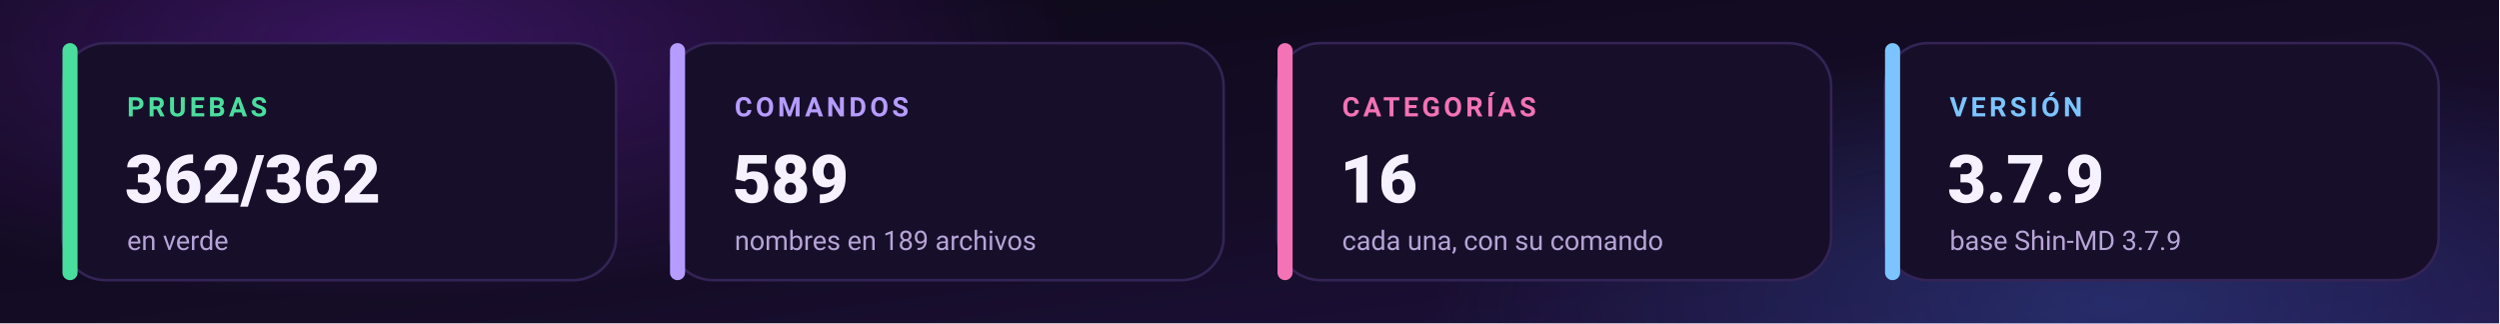
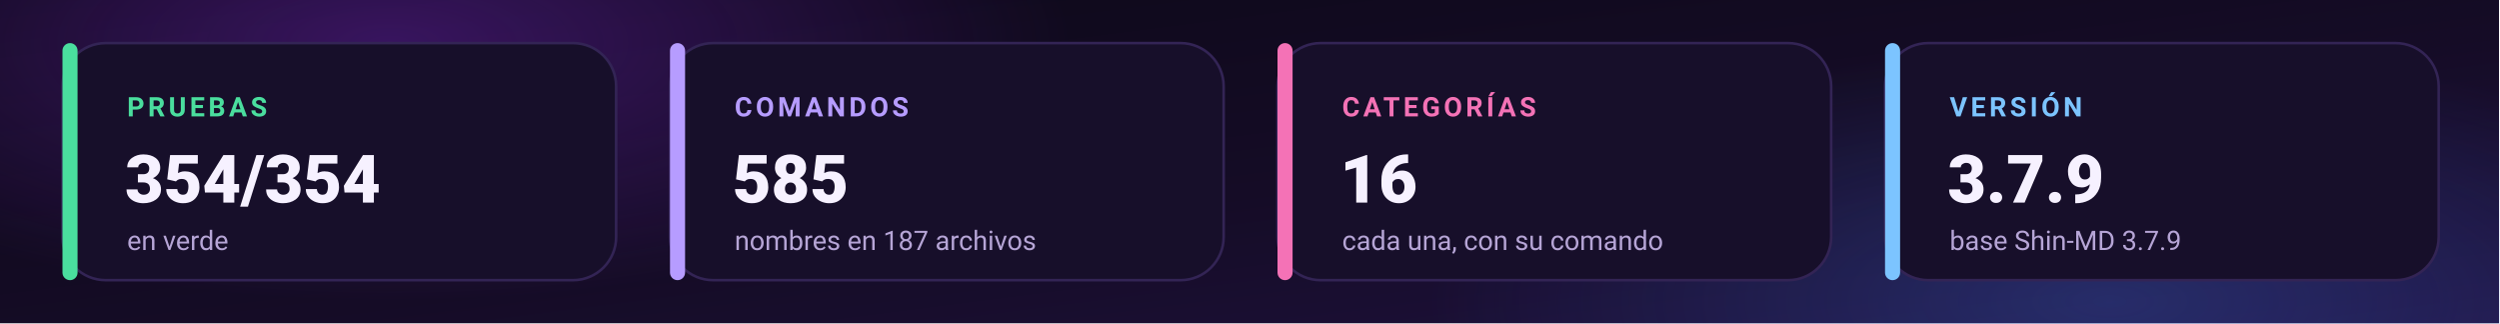
- <svg xmlns="http://www.w3.org/2000/svg" viewBox="0 0 1160 150" width="1160" height="150" role="img" aria-label="Cifras reales de Ado-Bot: 362 pruebas, 589 nombres de comando, 16 categorías, versión 3.7.9">
+ <svg xmlns="http://www.w3.org/2000/svg" viewBox="0 0 1160 150" width="1160" height="150" role="img" aria-label="Cifras reales de Ado-Bot: 354 pruebas, 585 nombres de comando, 16 categorías, versión 3.7.9">
  <defs>
    <style>
@keyframes vaiven { 0% { transform: translateX(-620px) } 100% { transform: translateX(1500px) } }
@keyframes respirar { 0%,100% { opacity: .45 } 50% { opacity: .8 } }
@keyframes latir { 0%,100% { opacity: .25; transform: scale(1) } 50% { opacity: .7; transform: scale(1.35) } }
@keyframes recorrer { 0% { transform: translateX(-320px) } 100% { transform: translateX(1240px) } }
.brillo { animation: vaiven 11s linear infinite; }
.halo { animation: respirar 9s ease-in-out infinite; }
.punto { animation: latir 5s ease-in-out infinite; transform-origin: center; }
.destello { animation: recorrer 7s ease-in-out infinite; }
@media (prefers-reduced-motion: reduce) {
  .brillo, .halo, .punto, .destello { animation: none }
}</style>
    <linearGradient id="fondo" x1="0" y1="0" x2="1" y2="1">
      <stop offset="0" stop-color="#0C0817" />
      <stop offset=".55" stop-color="#150C26" />
      <stop offset="1" stop-color="#1F1140" />
    </linearGradient>
    <radialGradient id="haloA" cx="0.5" cy="0.5" r="0.5">
      <stop offset="0" stop-color="#8A2BE2" stop-opacity=".34" />
      <stop offset="1" stop-color="#8A2BE2" stop-opacity="0" />
    </radialGradient>
    <radialGradient id="haloB" cx="0.5" cy="0.5" r="0.5">
      <stop offset="0" stop-color="#3E6FD9" stop-opacity=".3" />
      <stop offset="1" stop-color="#3E6FD9" stop-opacity="0" />
    </radialGradient>
    <linearGradient id="tinta" x1="0" y1="0" x2="1" y2="0">
      <stop offset="0" stop-color="#F6F1FF" />
      <stop offset="1" stop-color="#B69CFF" />
    </linearGradient>
    <linearGradient id="lineaFina" x1="0" y1="0" x2="1" y2="0">
      <stop offset="0" stop-color="#2E2149" stop-opacity="0" />
      <stop offset=".5" stop-color="#2E2149" />
      <stop offset="1" stop-color="#2E2149" stop-opacity="0" />
    </linearGradient>
    <linearGradient id="velo" x1="0" y1="0" x2="1" y2="0">
      <stop offset="0" stop-color="#FFFFFF" stop-opacity="0" />
      <stop offset=".5" stop-color="#FFFFFF" stop-opacity=".1" />
      <stop offset="1" stop-color="#FFFFFF" stop-opacity="0" />
    </linearGradient>
    <pattern id="trama" width="26" height="26" patternUnits="userSpaceOnUse">
      <circle cx="1.6" cy="1.6" r="1.6" fill="#B6A5D6" opacity=".3" />
    </pattern>
  </defs>
  <rect width="1160" height="150" fill="url(#fondo)" />
  <ellipse class="halo" cx="180" cy="20" rx="320" ry="120" fill="url(#haloA)" />
  <ellipse class="halo" cx="980" cy="140" rx="320" ry="120" fill="url(#haloB)" />
  <g>
    <rect x="29" y="20" width="257" height="110" rx="20" fill="#170F2A" stroke="#332455" stroke-width="1.2" />
    <rect x="29" y="20" width="7" height="110" rx="3.5" fill="#4ADE9E" />
    <text x="59" y="54" font-family="-apple-system, BlinkMacSystemFont, &quot;SF Pro Display&quot;, &quot;Segoe UI&quot;, Roboto, Helvetica, Arial, sans-serif" font-size="12.5" font-weight="700" letter-spacing="1.6" fill="#4ADE9E">PRUEBAS</text>
-     <text x="58" y="94" font-family="-apple-system, BlinkMacSystemFont, &quot;SF Pro Display&quot;, &quot;Segoe UI&quot;, Roboto, Helvetica, Arial, sans-serif" font-size="31" font-weight="800" fill="#F6F1FF">362/362</text>
+     <text x="58" y="94" font-family="-apple-system, BlinkMacSystemFont, &quot;SF Pro Display&quot;, &quot;Segoe UI&quot;, Roboto, Helvetica, Arial, sans-serif" font-size="31" font-weight="800" fill="#F6F1FF">354/354</text>
    <text x="59" y="116" font-family="-apple-system, BlinkMacSystemFont, &quot;SF Pro Display&quot;, &quot;Segoe UI&quot;, Roboto, Helvetica, Arial, sans-serif" font-size="12.5" fill="#B6A5D6">en verde</text>
  </g>
  <g>
    <rect x="311" y="20" width="257" height="110" rx="20" fill="#170F2A" stroke="#332455" stroke-width="1.2" />
    <rect x="311" y="20" width="7" height="110" rx="3.5" fill="#B69CFF" />
    <text x="341" y="54" font-family="-apple-system, BlinkMacSystemFont, &quot;SF Pro Display&quot;, &quot;Segoe UI&quot;, Roboto, Helvetica, Arial, sans-serif" font-size="12.5" font-weight="700" letter-spacing="1.6" fill="#B69CFF">COMANDOS</text>
-     <text x="340" y="94" font-family="-apple-system, BlinkMacSystemFont, &quot;SF Pro Display&quot;, &quot;Segoe UI&quot;, Roboto, Helvetica, Arial, sans-serif" font-size="31" font-weight="800" fill="#F6F1FF">589</text>
-     <text x="341" y="116" font-family="-apple-system, BlinkMacSystemFont, &quot;SF Pro Display&quot;, &quot;Segoe UI&quot;, Roboto, Helvetica, Arial, sans-serif" font-size="12.5" fill="#B6A5D6">nombres en 189 archivos</text>
+     <text x="340" y="94" font-family="-apple-system, BlinkMacSystemFont, &quot;SF Pro Display&quot;, &quot;Segoe UI&quot;, Roboto, Helvetica, Arial, sans-serif" font-size="31" font-weight="800" fill="#F6F1FF">585</text>
+     <text x="341" y="116" font-family="-apple-system, BlinkMacSystemFont, &quot;SF Pro Display&quot;, &quot;Segoe UI&quot;, Roboto, Helvetica, Arial, sans-serif" font-size="12.5" fill="#B6A5D6">nombres en 187 archivos</text>
  </g>
  <g>
    <rect x="593" y="20" width="257" height="110" rx="20" fill="#170F2A" stroke="#332455" stroke-width="1.2" />
    <rect x="593" y="20" width="7" height="110" rx="3.5" fill="#F472B6" />
    <text x="623" y="54" font-family="-apple-system, BlinkMacSystemFont, &quot;SF Pro Display&quot;, &quot;Segoe UI&quot;, Roboto, Helvetica, Arial, sans-serif" font-size="12.5" font-weight="700" letter-spacing="1.6" fill="#F472B6">CATEGORÍAS</text>
    <text x="622" y="94" font-family="-apple-system, BlinkMacSystemFont, &quot;SF Pro Display&quot;, &quot;Segoe UI&quot;, Roboto, Helvetica, Arial, sans-serif" font-size="31" font-weight="800" fill="#F6F1FF">16</text>
    <text x="623" y="116" font-family="-apple-system, BlinkMacSystemFont, &quot;SF Pro Display&quot;, &quot;Segoe UI&quot;, Roboto, Helvetica, Arial, sans-serif" font-size="12.5" fill="#B6A5D6">cada una, con su comando</text>
  </g>
  <g>
    <rect x="875" y="20" width="257" height="110" rx="20" fill="#170F2A" stroke="#332455" stroke-width="1.2" />
    <rect x="875" y="20" width="7" height="110" rx="3.5" fill="#7CC4FF" />
    <text x="905" y="54" font-family="-apple-system, BlinkMacSystemFont, &quot;SF Pro Display&quot;, &quot;Segoe UI&quot;, Roboto, Helvetica, Arial, sans-serif" font-size="12.5" font-weight="700" letter-spacing="1.6" fill="#7CC4FF">VERSIÓN</text>
    <text x="904" y="94" font-family="-apple-system, BlinkMacSystemFont, &quot;SF Pro Display&quot;, &quot;Segoe UI&quot;, Roboto, Helvetica, Arial, sans-serif" font-size="31" font-weight="800" fill="#F6F1FF">3.7.9</text>
    <text x="905" y="116" font-family="-apple-system, BlinkMacSystemFont, &quot;SF Pro Display&quot;, &quot;Segoe UI&quot;, Roboto, Helvetica, Arial, sans-serif" font-size="12.5" fill="#B6A5D6">base Shin-MD 3.7.9</text>
  </g>
</svg>
